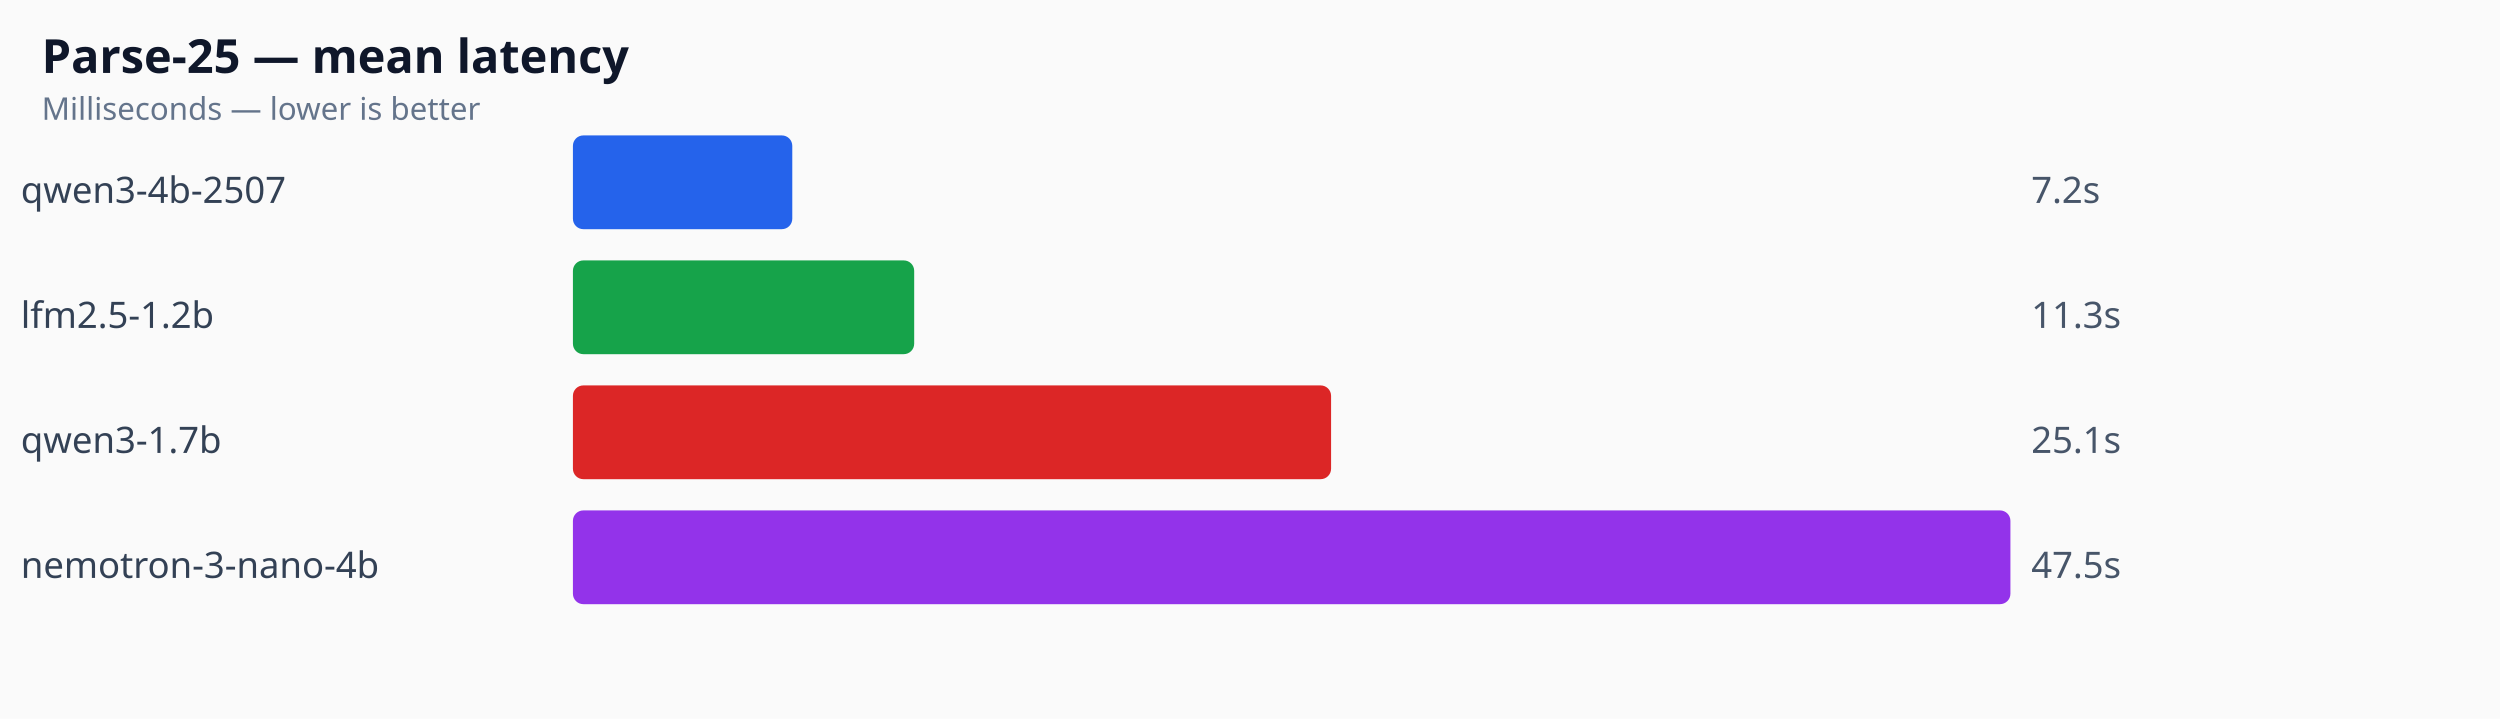
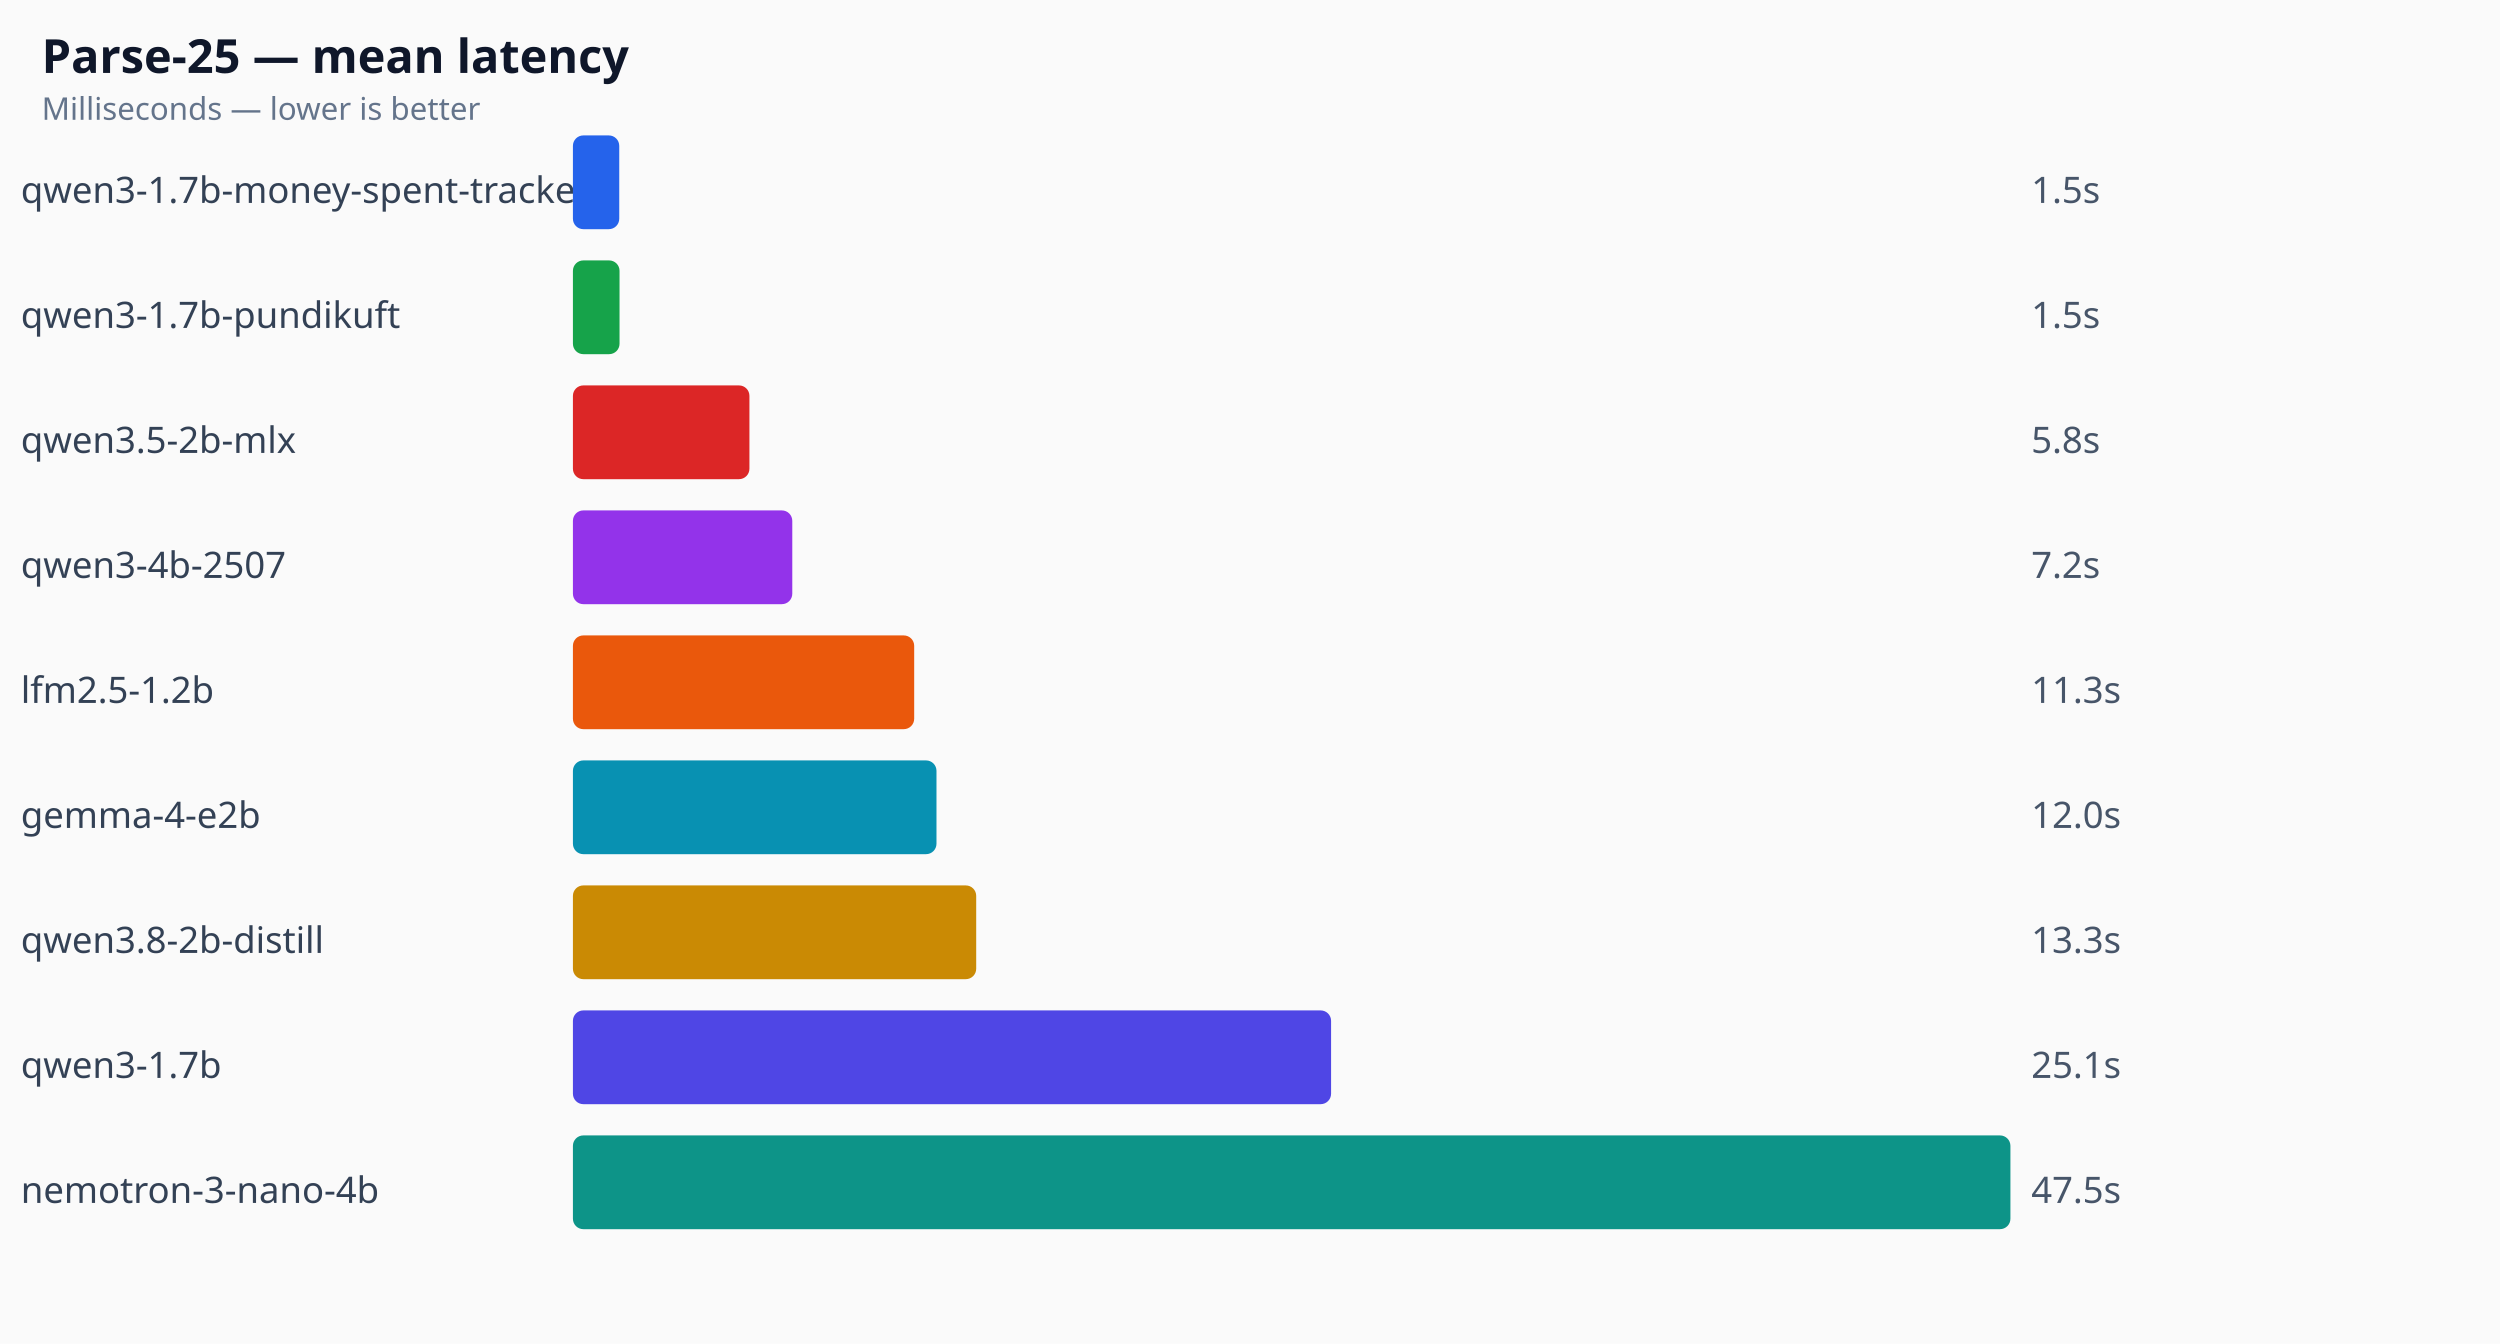
- <svg xmlns="http://www.w3.org/2000/svg" viewBox="0 0 960 276" width="960" height="276">
+ <svg xmlns="http://www.w3.org/2000/svg" viewBox="0 0 960 516" width="960" height="516">
  <style>
    .title { font: 600 18px system-ui, sans-serif; fill: #0f172a; }
    .label { font: 14px system-ui, sans-serif; fill: #334155; }
    .value { font: 14px system-ui, sans-serif; fill: #475569; }
    .sub { font: 12px system-ui, sans-serif; fill: #64748b; }
  </style>
  <rect width="100%" height="100%" fill="#fafafa" />
  <text x="16" y="28" class="title">Parse-25 — mean latency</text>
  <text x="16" y="46" class="sub">Milliseconds — lower is better</text>
-   <text x="8" y="77.92" class="label">qwen3-4b-2507</text>
-   <rect x="220" y="52" width="84.236" height="36" rx="4" fill="#2563eb" />
-   <text x="780" y="77.92" class="value">7.2s</text>
-   <text x="8" y="125.92" class="label">lfm2.5-1.2b</text>
-   <rect x="220" y="100" width="131.048" height="36" rx="4" fill="#16a34a" />
-   <text x="780" y="125.92" class="value">11.3s</text>
-   <text x="8" y="173.92" class="label">qwen3-1.7b</text>
-   <rect x="220" y="148" width="291.136" height="36" rx="4" fill="#dc2626" />
-   <text x="780" y="173.92" class="value">25.1s</text>
-   <text x="8" y="221.92" class="label">nemotron-3-nano-4b</text>
-   <rect x="220" y="196" width="552" height="36" rx="4" fill="#9333ea" />
-   <text x="780" y="221.92" class="value">47.5s</text>
+   <text x="8" y="77.92" class="label">qwen3-1.7b-money-spent-tracker</text>
+   <rect x="220" y="52" width="17.79" height="36" rx="4" fill="#2563eb" />
+   <text x="780" y="77.92" class="value">1.5s</text>
+   <text x="8" y="125.92" class="label">qwen3-1.7b-pundikuft</text>
+   <rect x="220" y="100" width="17.903" height="36" rx="4" fill="#16a34a" />
+   <text x="780" y="125.92" class="value">1.5s</text>
+   <text x="8" y="173.92" class="label">qwen3.5-2b-mlx</text>
+   <rect x="220" y="148" width="67.78" height="36" rx="4" fill="#dc2626" />
+   <text x="780" y="173.92" class="value">5.8s</text>
+   <text x="8" y="221.92" class="label">qwen3-4b-2507</text>
+   <rect x="220" y="196" width="84.236" height="36" rx="4" fill="#9333ea" />
+   <text x="780" y="221.92" class="value">7.2s</text>
+   <text x="8" y="269.92" class="label">lfm2.5-1.2b</text>
+   <rect x="220" y="244" width="131.048" height="36" rx="4" fill="#ea580c" />
+   <text x="780" y="269.92" class="value">11.3s</text>
+   <text x="8" y="317.92" class="label">gemma-4-e2b</text>
+   <rect x="220" y="292" width="139.61" height="36" rx="4" fill="#0891b2" />
+   <text x="780" y="317.92" class="value">12.0s</text>
+   <text x="8" y="365.92" class="label">qwen3.8-2b-distill</text>
+   <rect x="220" y="340" width="154.861" height="36" rx="4" fill="#ca8a04" />
+   <text x="780" y="365.92" class="value">13.3s</text>
+   <text x="8" y="413.92" class="label">qwen3-1.7b</text>
+   <rect x="220" y="388" width="291.136" height="36" rx="4" fill="#4f46e5" />
+   <text x="780" y="413.92" class="value">25.1s</text>
+   <text x="8" y="461.92" class="label">nemotron-3-nano-4b</text>
+   <rect x="220" y="436" width="552" height="36" rx="4" fill="#0d9488" />
+   <text x="780" y="461.92" class="value">47.5s</text>
</svg>
